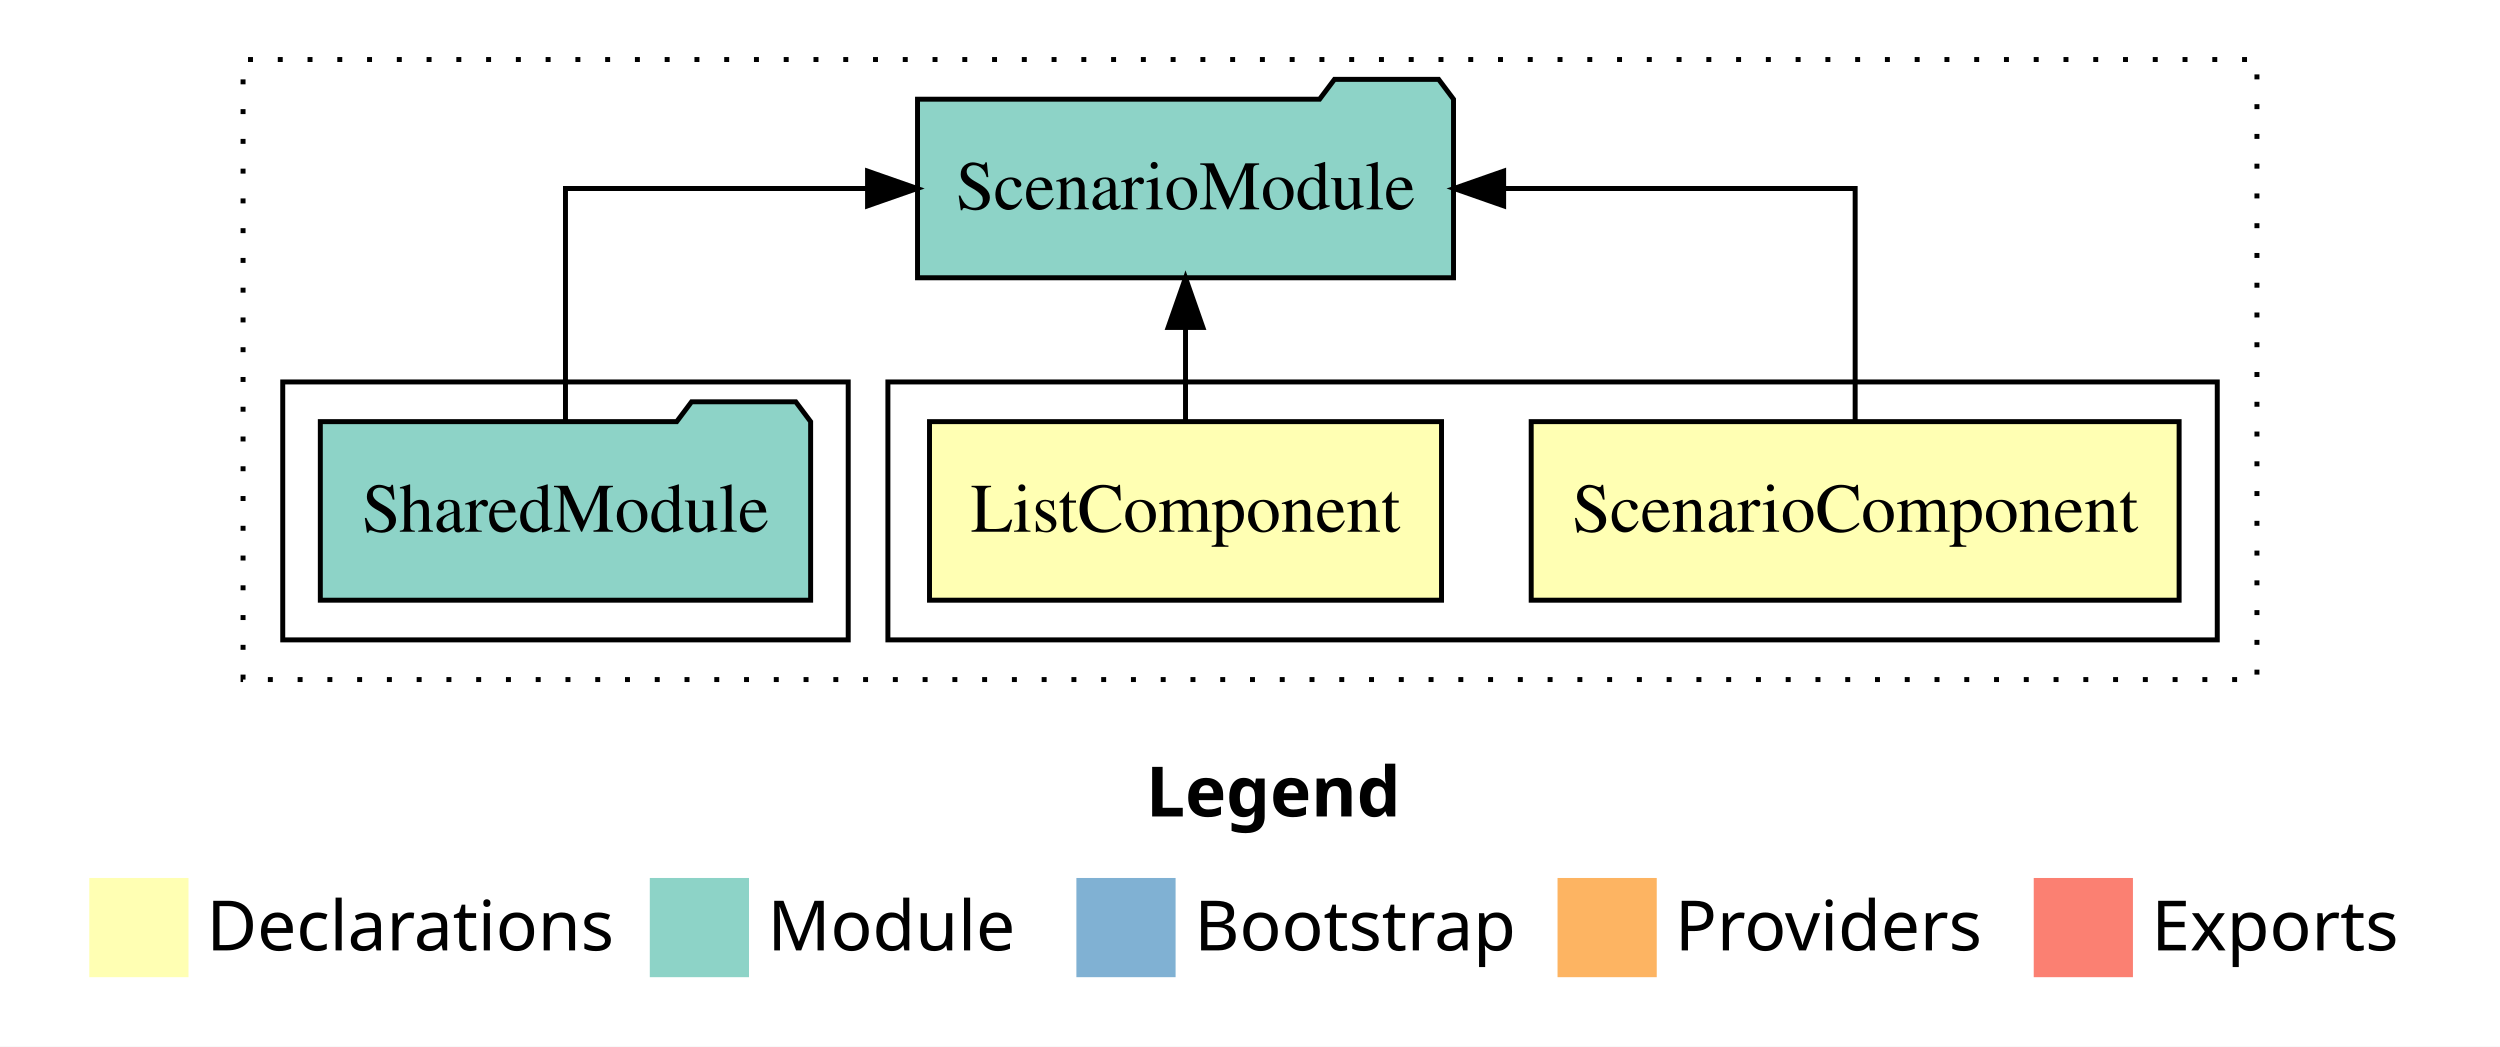
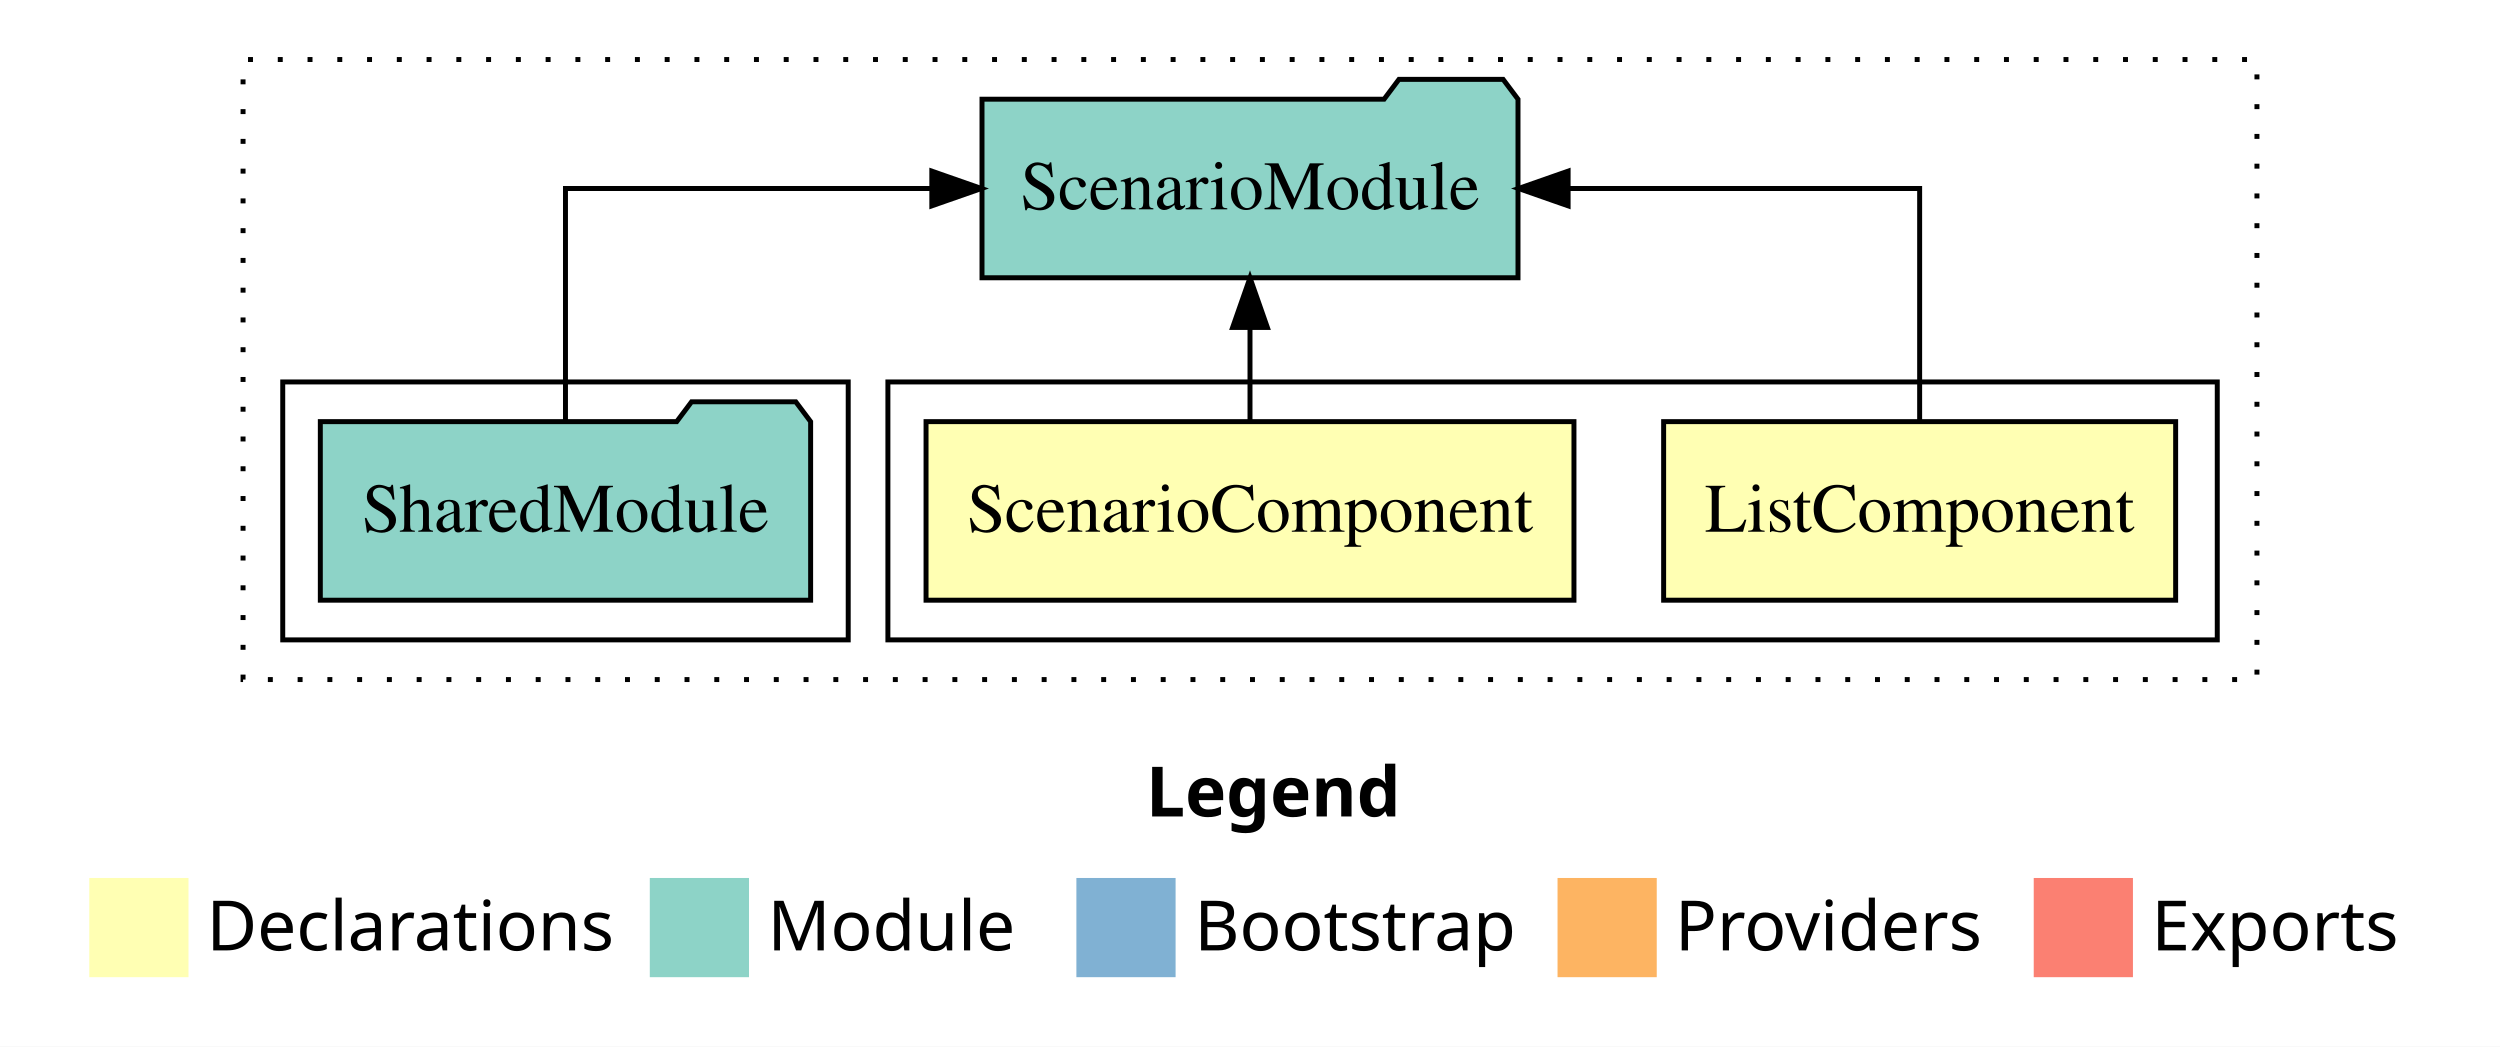
<svg xmlns="http://www.w3.org/2000/svg" width="504pt" height="211pt" viewBox="0.00 0.00 504.00 211.00">
  <g id="graph0" class="graph" transform="scale(1 1) rotate(0) translate(4 207)">
    <polygon fill="#ffffff" stroke="transparent" points="-4,4 -4,-207 500,-207 500,4 -4,4" />
    <text text-anchor="start" x="227.009" y="-42.4" font-family="sans-serif" font-weight="bold" font-size="14.00" fill="#000000">Legend</text>
    <polygon fill="#ffffb3" stroke="transparent" points="14,-10 14,-30 34,-30 34,-10 14,-10" />
    <text text-anchor="start" x="37.629" y="-15.4" font-family="sans-serif" font-size="14.00" fill="#000000">  Declarations</text>
    <polygon fill="#8dd3c7" stroke="transparent" points="127,-10 127,-30 147,-30 147,-10 127,-10" />
    <text text-anchor="start" x="150.725" y="-15.4" font-family="sans-serif" font-size="14.00" fill="#000000">  Module</text>
    <polygon fill="#80b1d3" stroke="transparent" points="213,-10 213,-30 233,-30 233,-10 213,-10" />
    <text text-anchor="start" x="236.781" y="-15.4" font-family="sans-serif" font-size="14.00" fill="#000000">  Bootstrap</text>
    <polygon fill="#fdb462" stroke="transparent" points="310,-10 310,-30 330,-30 330,-10 310,-10" />
    <text text-anchor="start" x="333.673" y="-15.4" font-family="sans-serif" font-size="14.00" fill="#000000">  Providers</text>
    <polygon fill="#fb8072" stroke="transparent" points="406,-10 406,-30 426,-30 426,-10 406,-10" />
    <text text-anchor="start" x="429.726" y="-15.4" font-family="sans-serif" font-size="14.00" fill="#000000">  Exports</text>
    <g id="clust1" class="cluster">
      <polygon fill="none" stroke="#000000" stroke-dasharray="1,5" points="45,-70 45,-195 451,-195 451,-70 45,-70" />
    </g>
    <g id="clust2" class="cluster">
      <polygon fill="none" stroke="#000000" points="175,-78 175,-130 443,-130 443,-78 175,-78" />
    </g>
    <g id="clust5" class="cluster">
      <polygon fill="none" stroke="#000000" points="53,-78 53,-130 167,-130 167,-78 53,-78" />
    </g>
    <g id="node1" class="node">
-       <polygon fill="#ffffb3" stroke="#000000" points="435.31,-122 304.69,-122 304.69,-86 435.31,-86 435.31,-122" />
-       <text text-anchor="middle" x="370" y="-99.8" font-family="Times,serif" font-size="14.00" fill="#000000">ScenarioComponent</text>
+       <polygon fill="#ffffb3" stroke="#000000" points="434.611,-122 331.389,-122 331.389,-86 434.611,-86 434.611,-122" />
+       <text text-anchor="middle" x="383" y="-99.8" font-family="Times,serif" font-size="14.00" fill="#000000">ListComponent</text>
    </g>
    <g id="node3" class="node">
-       <polygon fill="#8dd3c7" stroke="#000000" points="289.028,-187 286.028,-191 265.028,-191 262.028,-187 180.972,-187 180.972,-151 289.028,-151 289.028,-187" />
-       <text text-anchor="middle" x="235" y="-164.8" font-family="Times,serif" font-size="14.00" fill="#000000">ScenarioModule</text>
+       <polygon fill="#8dd3c7" stroke="#000000" points="302.028,-187 299.028,-191 278.028,-191 275.028,-187 193.972,-187 193.972,-151 302.028,-151 302.028,-187" />
+       <text text-anchor="middle" x="248" y="-164.8" font-family="Times,serif" font-size="14.00" fill="#000000">ScenarioModule</text>
    </g>
    <g id="edge1" class="edge">
-       <path fill="none" stroke="#000000" d="M370,-122.106C370,-141.339 370,-169 370,-169 370,-169 299.132,-169 299.132,-169" />
-       <polygon fill="#000000" stroke="#000000" points="299.132,-165.5 289.132,-169 299.132,-172.5 299.132,-165.5" />
+       <path fill="none" stroke="#000000" d="M383,-122.106C383,-141.339 383,-169 383,-169 383,-169 312.132,-169 312.132,-169" />
+       <polygon fill="#000000" stroke="#000000" points="312.132,-165.5 302.132,-169 312.132,-172.5 312.132,-165.5" />
    </g>
    <g id="node2" class="node">
-       <polygon fill="#ffffb3" stroke="#000000" points="286.611,-122 183.389,-122 183.389,-86 286.611,-86 286.611,-122" />
-       <text text-anchor="middle" x="235" y="-99.8" font-family="Times,serif" font-size="14.00" fill="#000000">ListComponent</text>
+       <polygon fill="#ffffb3" stroke="#000000" points="313.31,-122 182.69,-122 182.69,-86 313.31,-86 313.31,-122" />
+       <text text-anchor="middle" x="248" y="-99.8" font-family="Times,serif" font-size="14.00" fill="#000000">ScenarioComponent</text>
    </g>
    <g id="edge2" class="edge">
-       <path fill="none" stroke="#000000" d="M235,-122.106C235,-122.106 235,-140.991 235,-140.991" />
-       <polygon fill="#000000" stroke="#000000" points="231.5,-140.991 235,-150.991 238.5,-140.991 231.5,-140.991" />
+       <path fill="none" stroke="#000000" d="M248,-122.106C248,-122.106 248,-140.991 248,-140.991" />
+       <polygon fill="#000000" stroke="#000000" points="244.5,-140.991 248,-150.991 251.5,-140.991 244.5,-140.991" />
    </g>
    <g id="node4" class="node">
      <polygon fill="#8dd3c7" stroke="#000000" points="159.423,-122 156.423,-126 135.423,-126 132.423,-122 60.577,-122 60.577,-86 159.423,-86 159.423,-122" />
      <text text-anchor="middle" x="110" y="-99.8" font-family="Times,serif" font-size="14.00" fill="#000000">SharedModule</text>
    </g>
    <g id="edge3" class="edge">
-       <path fill="none" stroke="#000000" d="M110,-122.106C110,-141.339 110,-169 110,-169 110,-169 170.9,-169 170.9,-169" />
-       <polygon fill="#000000" stroke="#000000" points="170.9,-172.5 180.9,-169 170.9,-165.5 170.9,-172.5" />
+       <path fill="none" stroke="#000000" d="M110,-122.106C110,-141.339 110,-169 110,-169 110,-169 183.855,-169 183.855,-169" />
+       <polygon fill="#000000" stroke="#000000" points="183.855,-172.5 193.855,-169 183.855,-165.5 183.855,-172.5" />
    </g>
  </g>
</svg>
